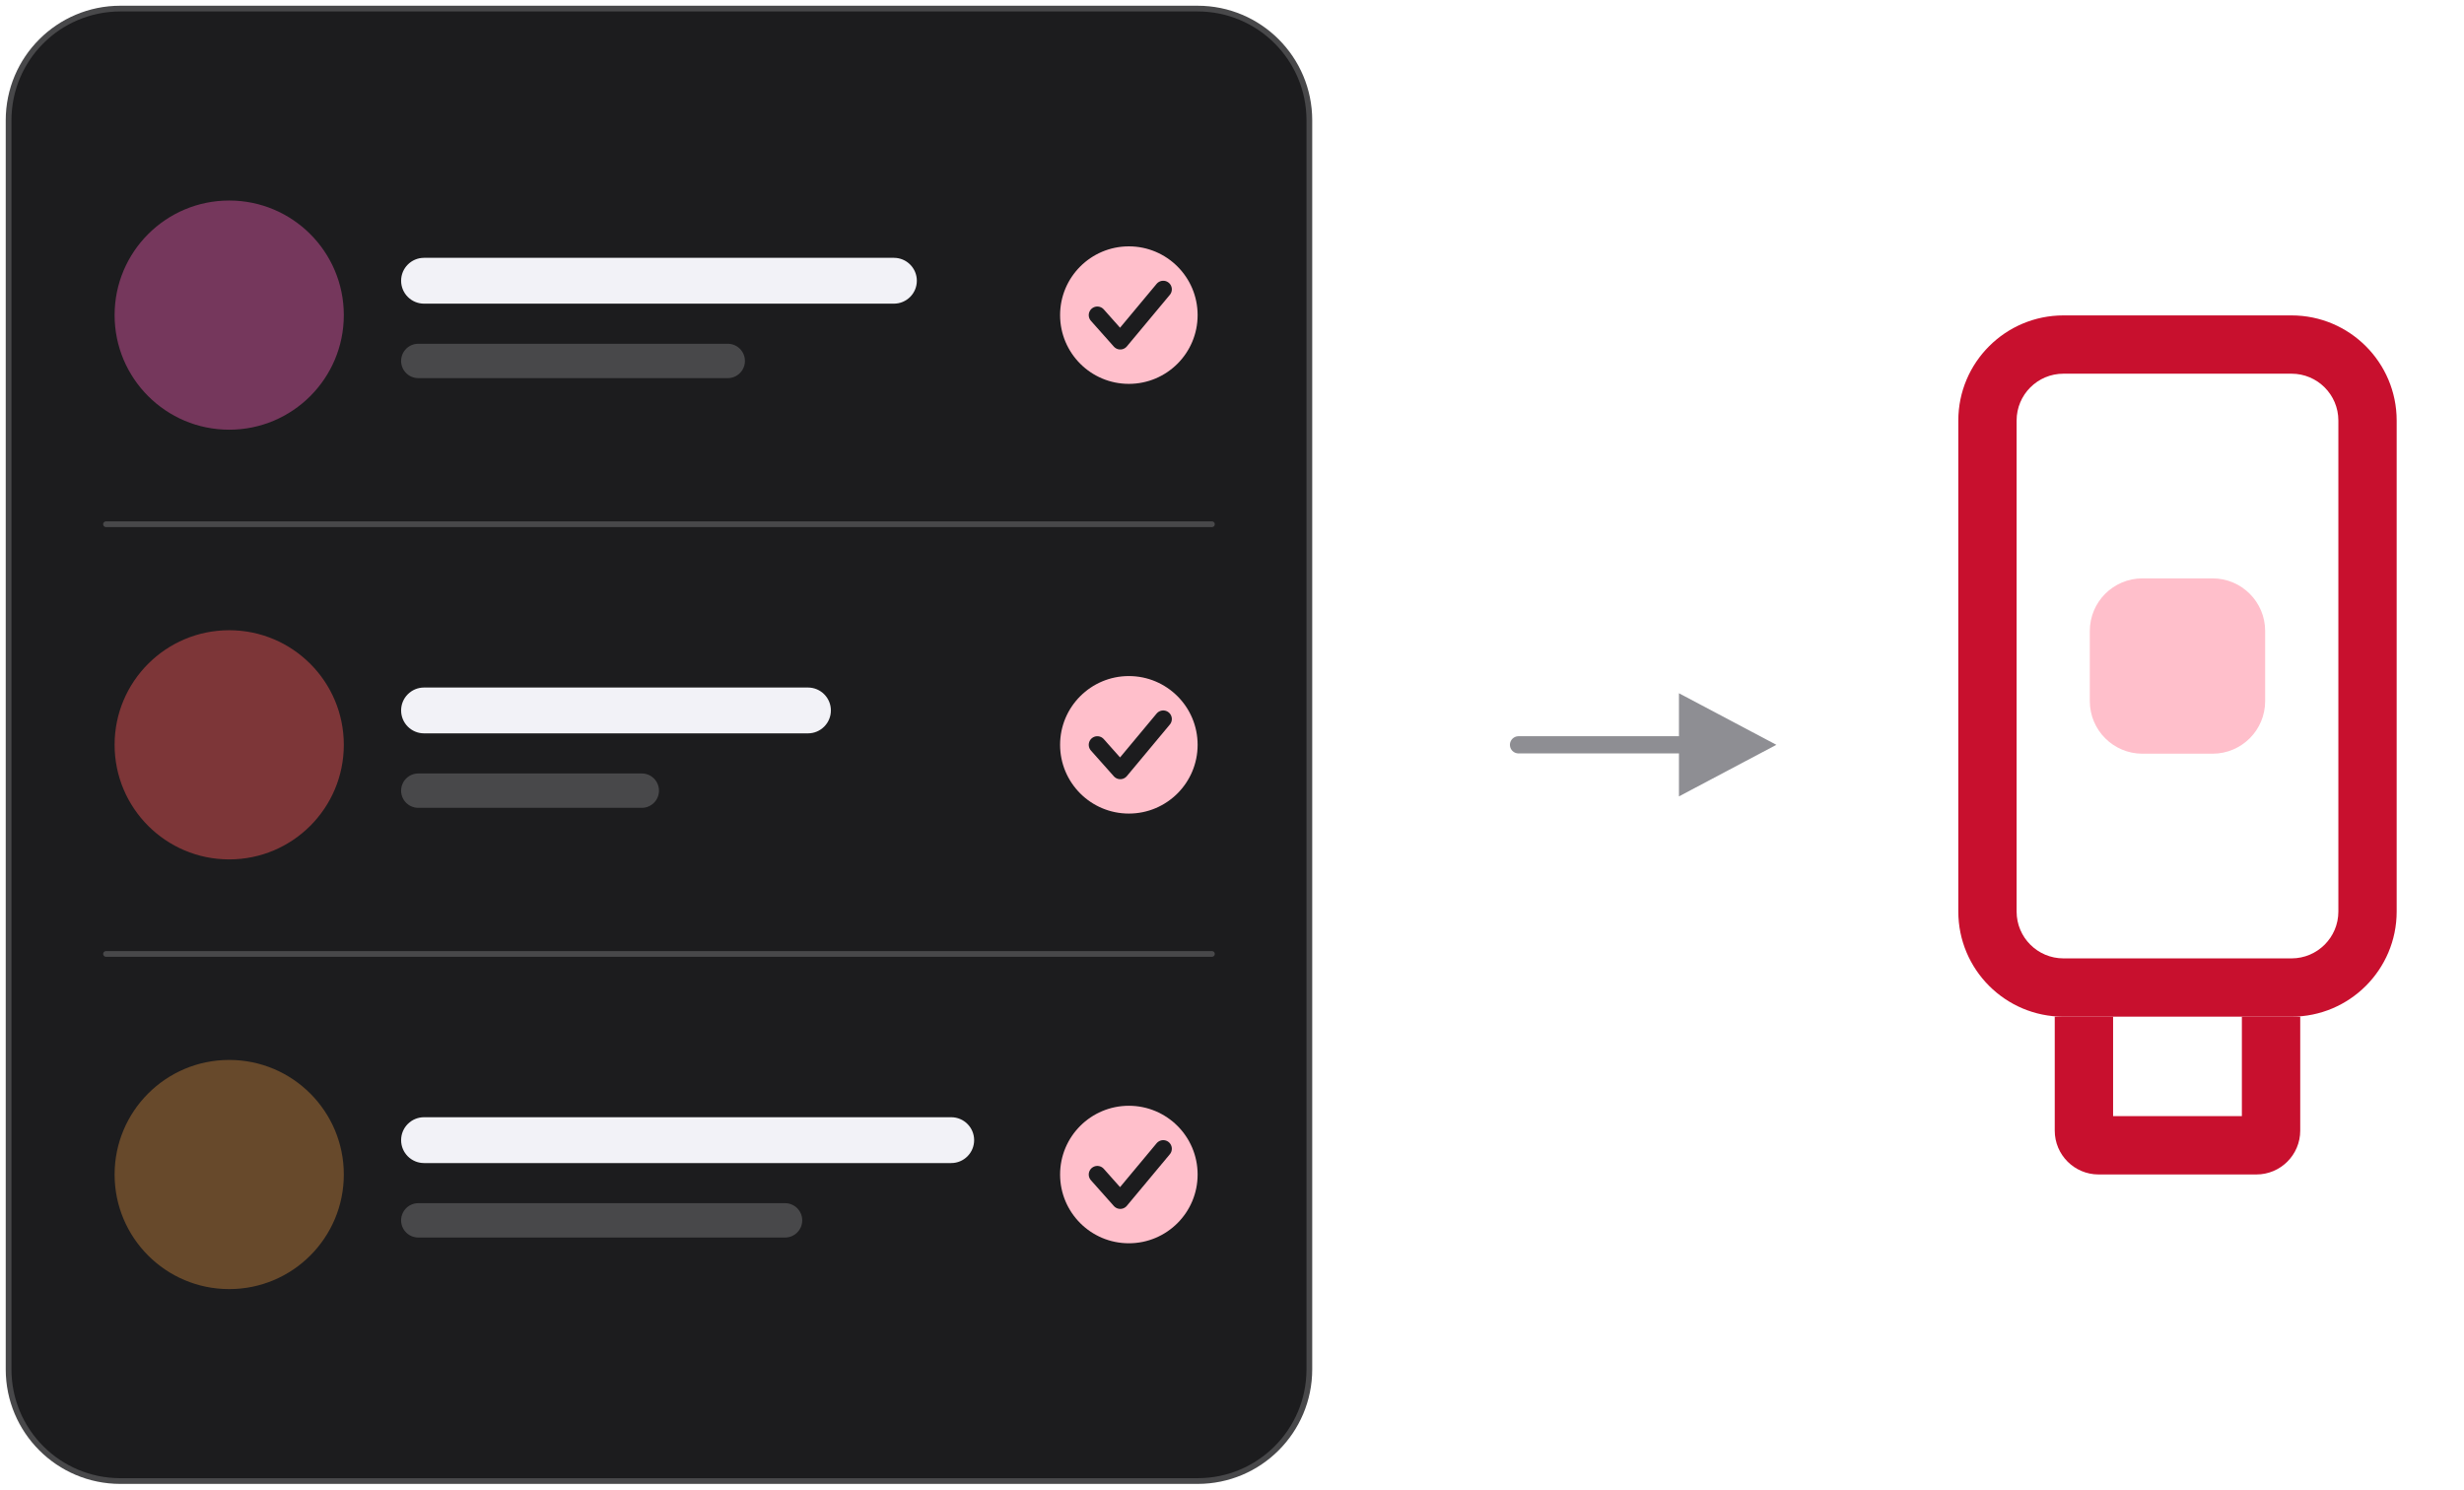
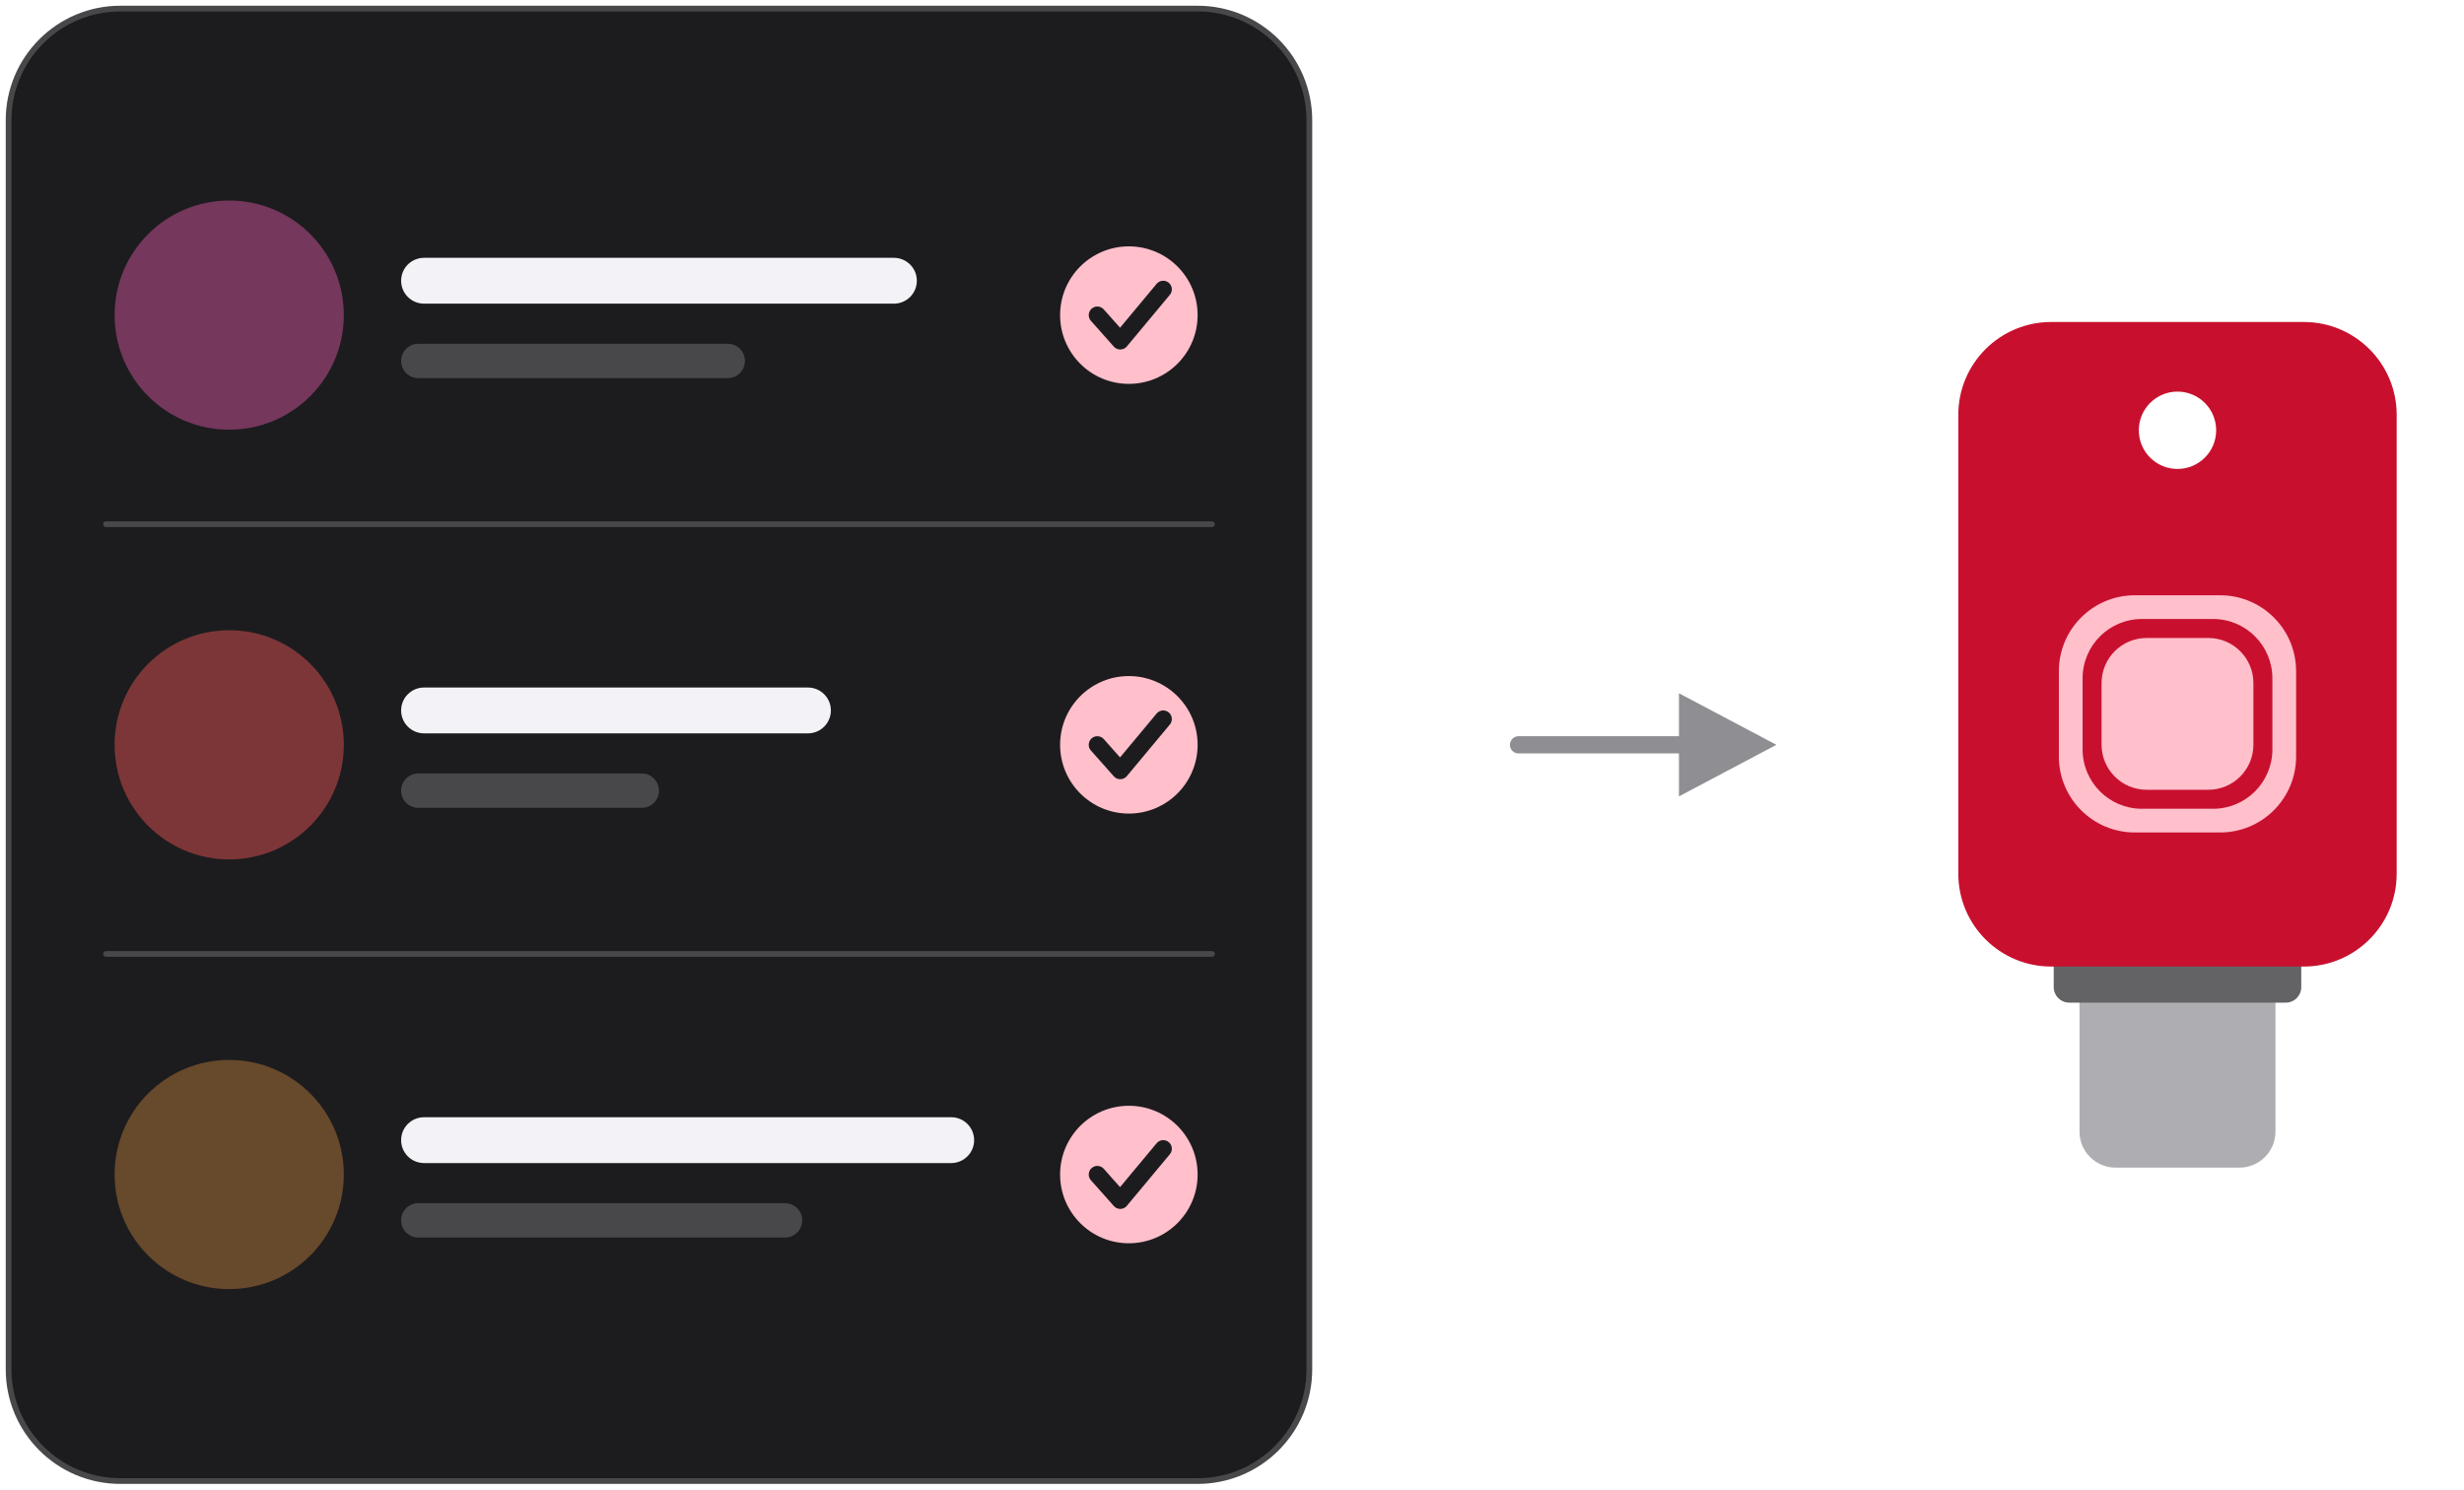
<svg xmlns="http://www.w3.org/2000/svg" width="860" height="520" viewBox="0 0 860 520">
  <rect x="2" y="2" width="456" height="516" rx="40" fill="#48484A" />
  <rect x="4" y="4" width="452" height="512" rx="38" fill="#1C1C1E" />
  <circle cx="80" cy="110" r="40" fill="#75375C" />
  <rect x="140" y="90" width="180" height="16" rx="8" fill="#F2F2F7" />
  <rect x="140" y="120" width="120" height="12" rx="6" fill="#48484A" />
  <circle cx="394" cy="110" r="24" fill="#FFBFCB" />
  <path d="M383,110 L391,119 L406,101" stroke="#1C1C1E" stroke-width="6" fill="none" stroke-linecap="round" stroke-linejoin="round" />
  <rect x="36" y="182" width="388" height="2" rx="1" fill="#48484A" />
  <circle cx="80" cy="260" r="40" fill="#7D3638" />
  <rect x="140" y="240" width="150" height="16" rx="8" fill="#F2F2F7" />
  <rect x="140" y="270" width="90" height="12" rx="6" fill="#48484A" />
  <circle cx="394" cy="260" r="24" fill="#FFBFCB" />
  <path d="M383,260 L391,269 L406,251" stroke="#1C1C1E" stroke-width="6" fill="none" stroke-linecap="round" stroke-linejoin="round" />
  <rect x="36" y="332" width="388" height="2" rx="1" fill="#48484A" />
  <circle cx="80" cy="410" r="40" fill="#67492B" />
  <rect x="140" y="390" width="200" height="16" rx="8" fill="#F2F2F7" />
  <rect x="140" y="420" width="140" height="12" rx="6" fill="#48484A" />
  <circle cx="394" cy="410" r="24" fill="#FFBFCB" />
  <path d="M383,410 L391,419 L406,401" stroke="#1C1C1E" stroke-width="6" fill="none" stroke-linecap="round" stroke-linejoin="round" />
  <path d="M530,260 L596,260" stroke="#8E8E93" stroke-width="6" stroke-linecap="round" />
  <path d="M620,260 L586,242 L586,278 z" fill="#8E8E93" />
-   <g transform="translate(760 110.1) scale(0.9)">
-     <path d="M-44.20,0.00H44.20A40.80,40.80 0 0 1 85.00,40.80V231.20A40.80,40.80 0 0 1 44.20,272.00H-44.20A40.80,40.80 0 0 1 -85.00,231.20V40.80A40.80,40.80 0 0 1 -44.20,0.00ZM-44.23,22.61H44.23A18.16,18.16 0 0 1 62.39,40.77V231.23A18.16,18.16 0 0 1 44.23,249.39H-44.23A18.16,18.16 0 0 1 -62.39,231.23V40.77A18.16,18.16 0 0 1 -44.23,22.61Z" fill="#C8102E" fill-rule="evenodd" />
-     <path d="M-13.60,102.00H13.60A20.40,20.40 0 0 1 34.00,122.40V149.60A20.40,20.40 0 0 1 13.60,170.00H-13.60A20.40,20.40 0 0 1 -34.00,149.60V122.40A20.40,20.40 0 0 1 -13.60,102.00Z" fill="#FFBFCB" />
-     <path d="M-47.60,272.00H47.60V316.20A17.00,17.00 0 0 1 30.60,333.20H-30.60A17.00,17.00 0 0 1 -47.60,316.20ZM-24.97,272.00H24.97V310.56H-24.97Z" fill="#C8102E" fill-rule="evenodd" />
+   <g transform="translate(760 112.4) scale(0.9)">
+     <rect x="-38" y="244" width="76" height="84" rx="14" fill="#AEAEB2" />
+     <rect x="-48" y="244" width="96" height="20" rx="6" fill="#636366" />
+     <path fill-rule="evenodd" fill="#C8102E" d="M-49 0H49A36 36 0 0 1 85 36V214A36 36 0 0 1 49 250H-49A36 36 0 0 1 -85 214V36A36 36 0 0 1 -49 0ZM-15 42a15 15 0 1 0 30 0a15 15 0 1 0 -30 0Z" />
+     <rect x="-46" y="106" width="92" height="92" rx="29.44" fill="#FFBFCB" />
+     <rect x="-36.8" y="115.2" width="73.6" height="73.6" rx="23" fill="#C8102E" />
+     <rect x="-29.44" y="122.56" width="58.88" height="58.88" rx="17.48" fill="#FFBFCB" />
  </g>
</svg>
